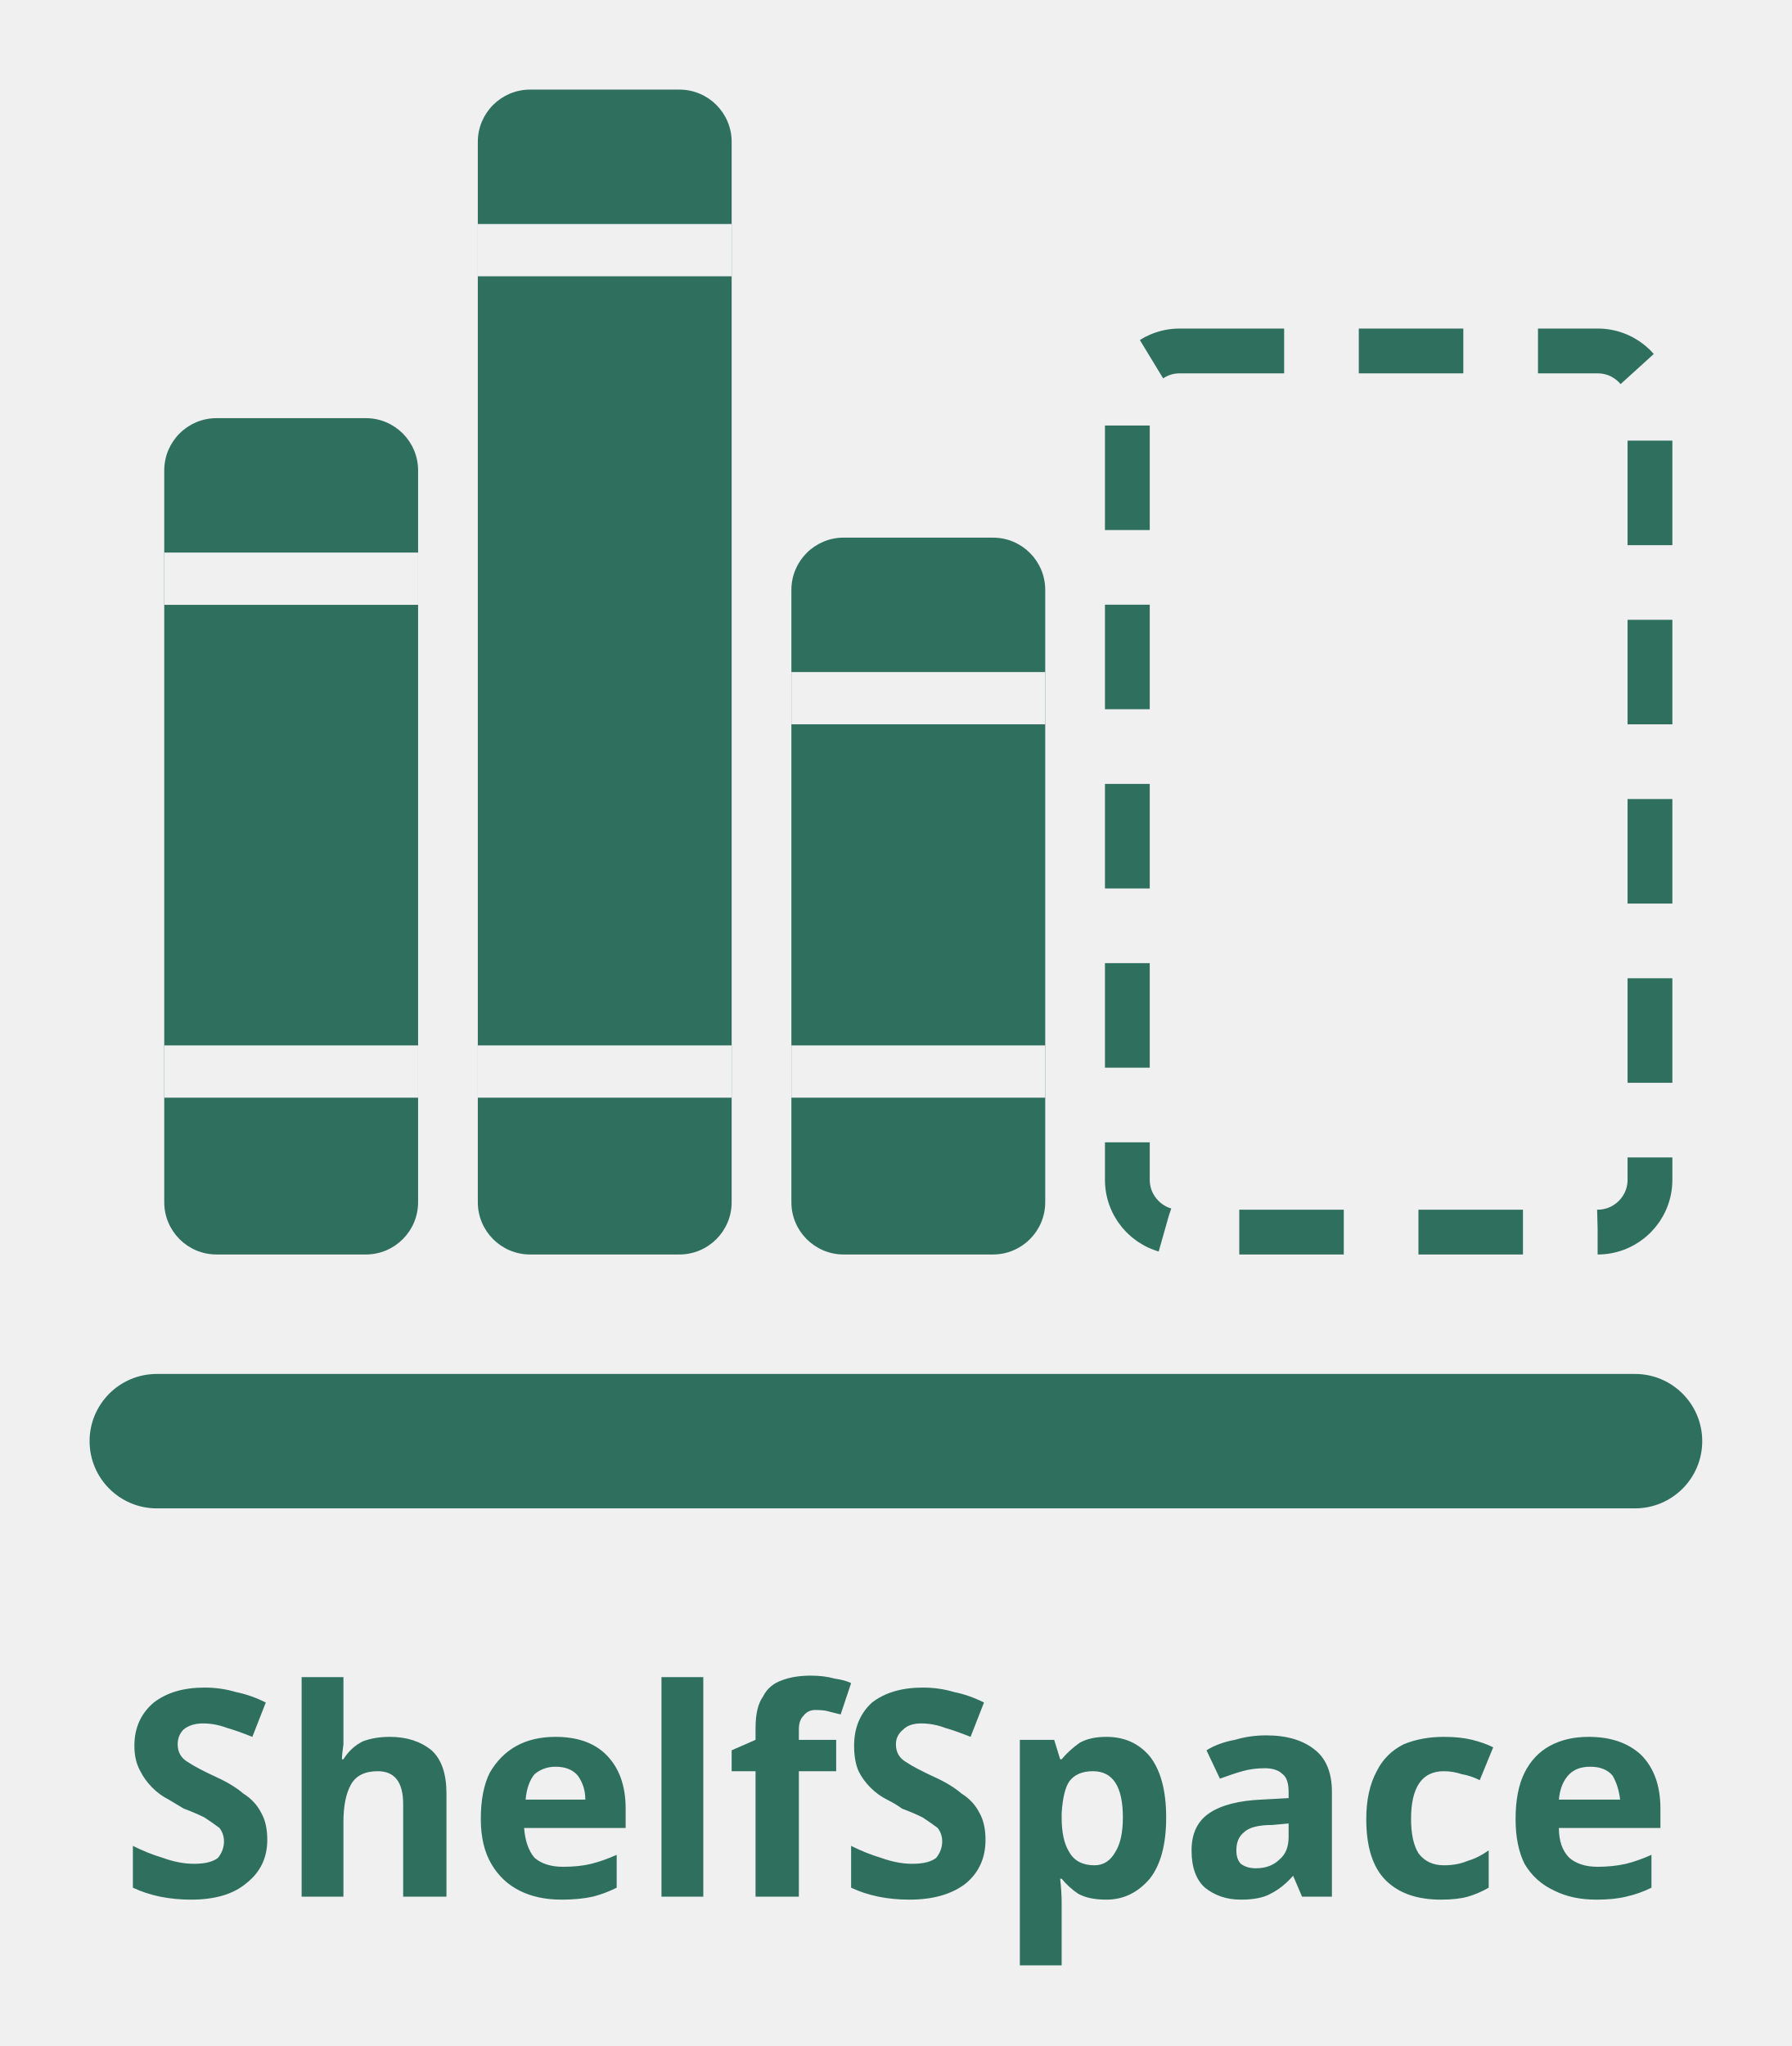
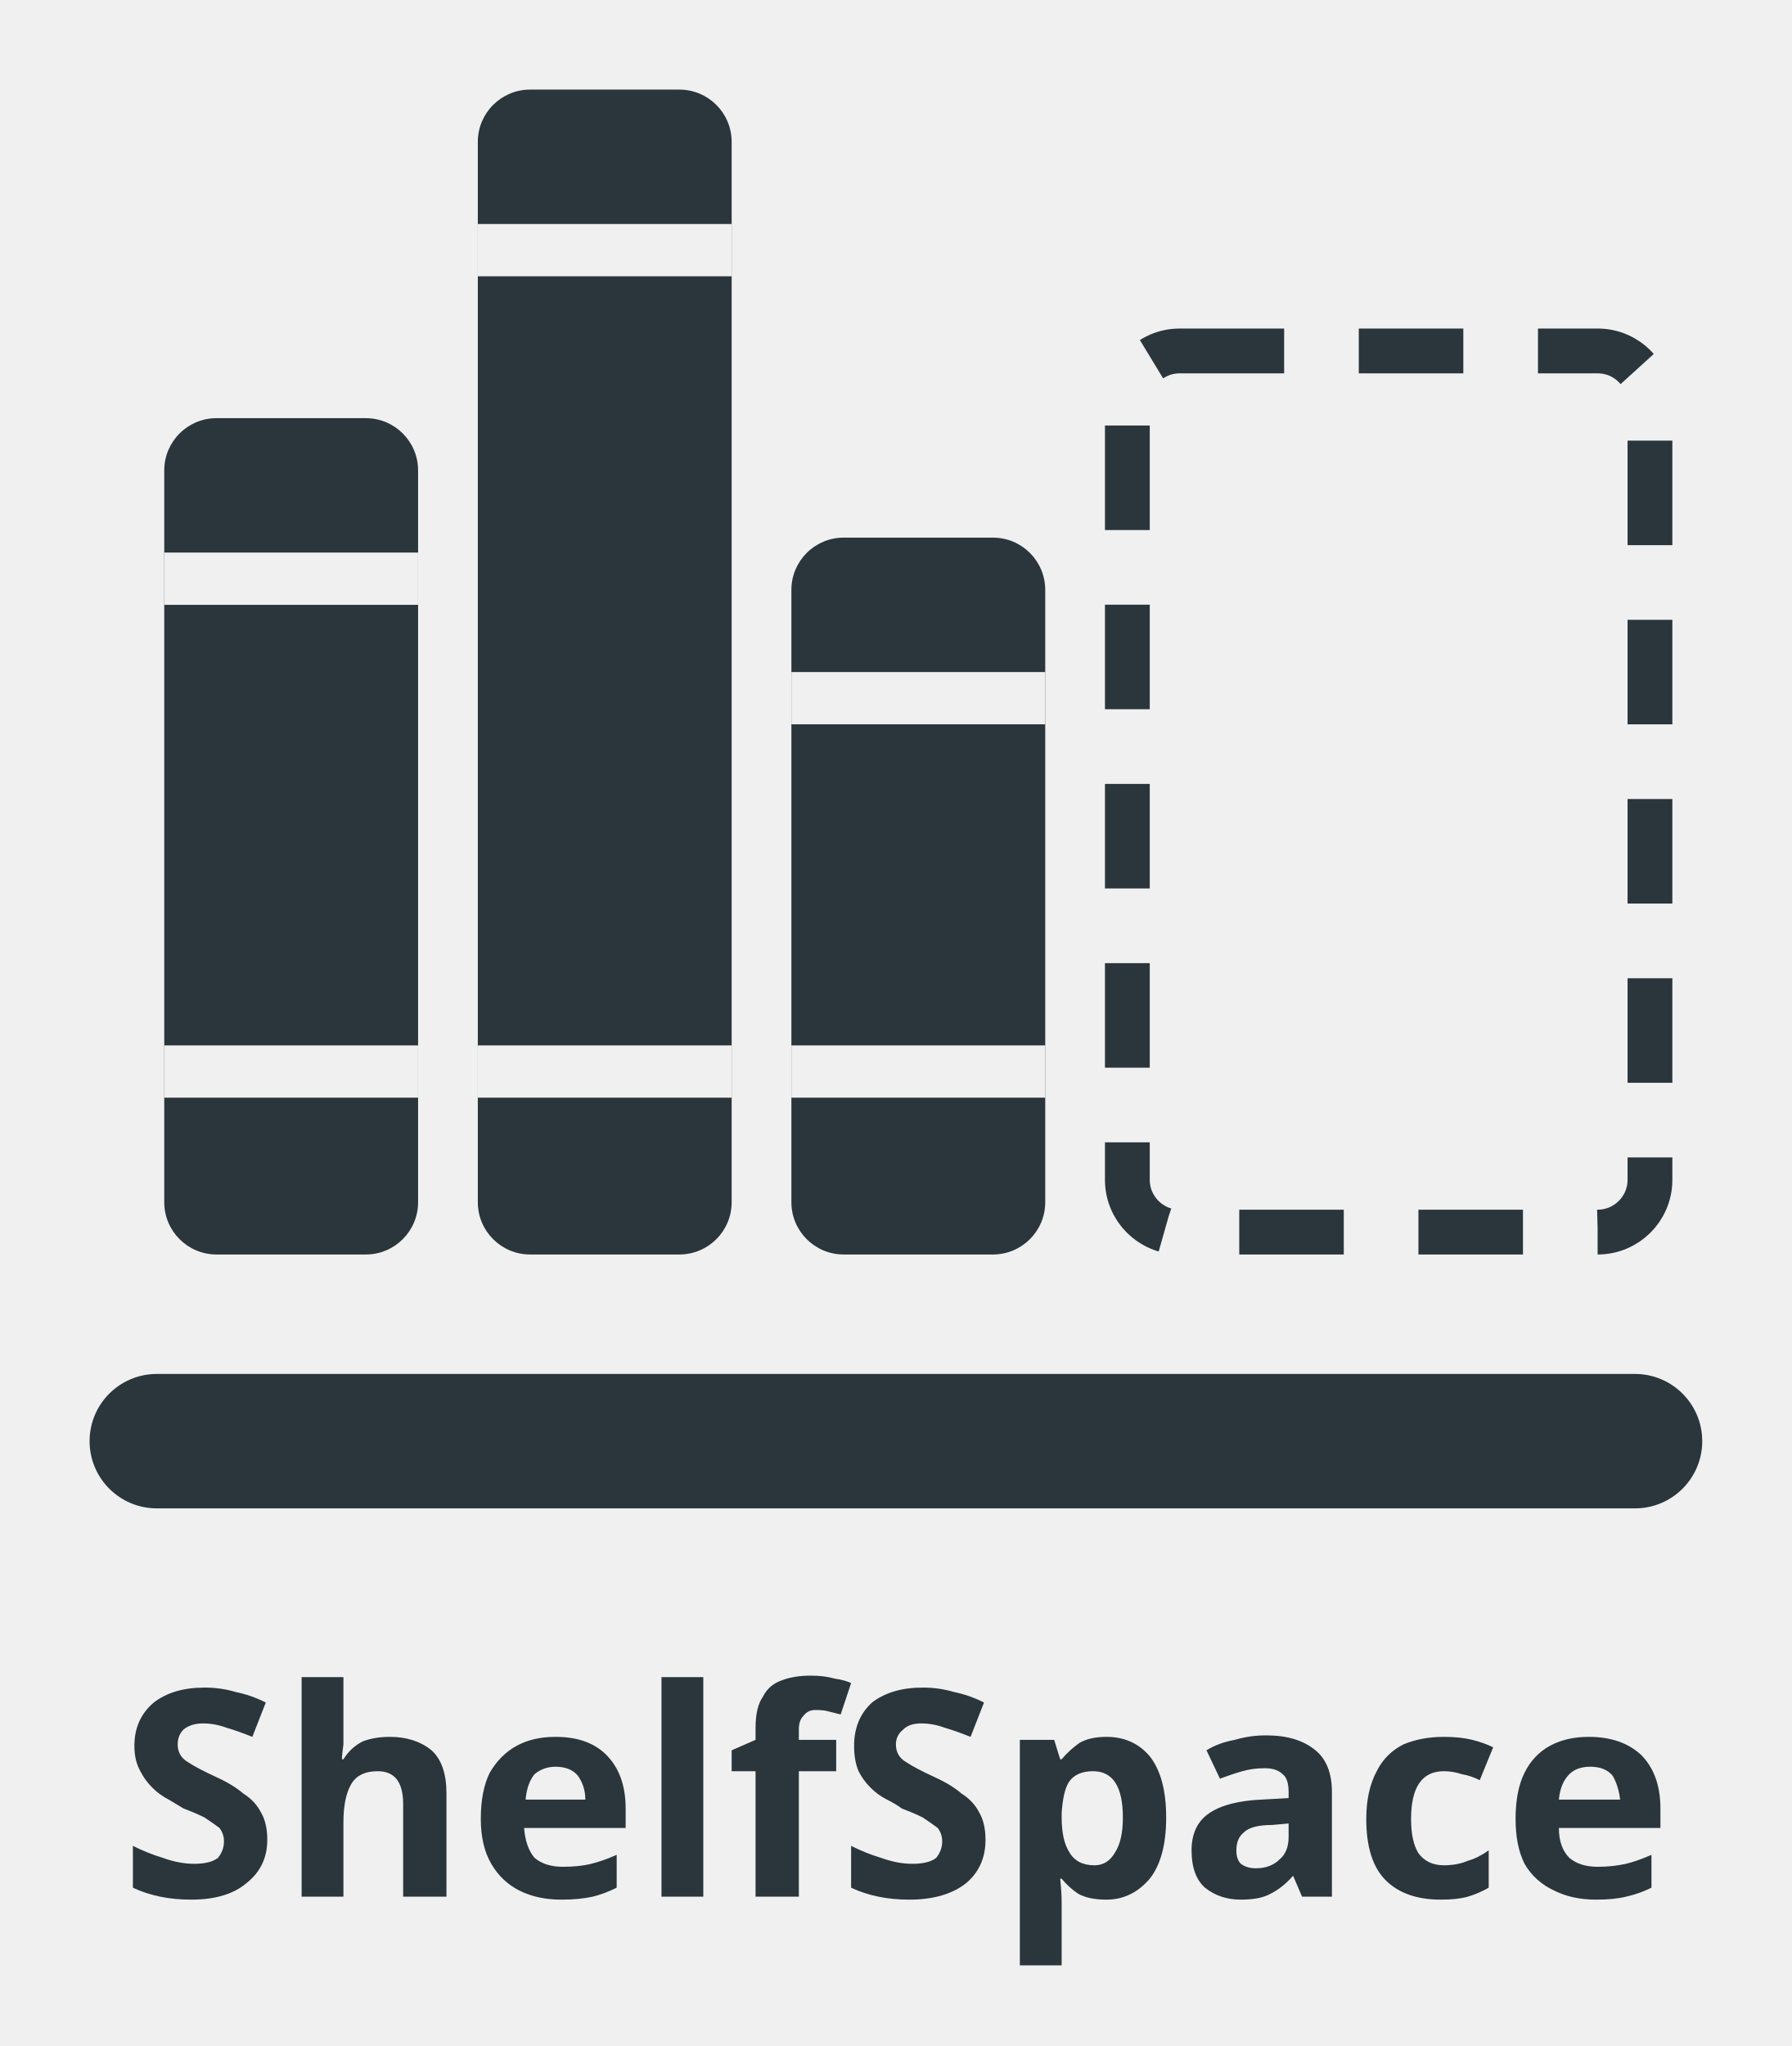
<svg xmlns="http://www.w3.org/2000/svg" width="120" height="137" viewBox="35.6 48 120 137">
  <defs>
    <mask id="spines" maskUnits="userSpaceOnUse" x="0" y="0" width="195" height="195">
      <rect width="195" height="195" fill="#ffffff" />
      <rect x="46.6" y="85.0" width="17.0" height="3.5" rx="0.0" fill="#000000" />
      <rect x="46.6" y="118.0" width="17.0" height="3.5" rx="0.0" fill="#000000" />
      <rect x="67.6" y="63.0" width="17.0" height="3.5" rx="0.0" fill="#000000" />
      <rect x="67.6" y="118.0" width="17.0" height="3.5" rx="0.0" fill="#000000" />
      <rect x="88.6" y="93.0" width="17.0" height="3.5" rx="0.0" fill="#000000" />
      <rect x="88.6" y="118.0" width="17.0" height="3.5" rx="0.0" fill="#000000" />
    </mask>
  </defs>
  <g mask="url(#spines)">
-     <rect x="41.6" y="140.0" width="108.0" height="9.0" rx="4.5" fill="#2f6f5e" />
-     <rect x="46.6" y="76.0" width="17.0" height="56.0" rx="3.5" fill="#2f6f5e" />
-     <rect x="67.6" y="54.0" width="17.0" height="78.0" rx="3.5" fill="#2f6f5e" />
-     <rect x="88.6" y="84.0" width="17.0" height="48.0" rx="3.5" fill="#2f6f5e" />
+     <rect x="41.6" y="140.0" width="108.0" height="9.0" rx="4.5" fill="#2a363b" />
+     <rect x="46.6" y="76.0" width="17.0" height="56.0" rx="3.5" fill="#2a363b" />
+     <rect x="67.6" y="54.0" width="17.0" height="78.0" rx="3.5" fill="#2a363b" />
+     <rect x="88.6" y="84.0" width="17.0" height="48.0" rx="3.5" fill="#2a363b" />
  </g>
-   <rect x="111.1" y="71.5" width="35" height="59" rx="3.5" fill="none" stroke="#2f6f5e" stroke-width="3" stroke-dasharray="7 5" />
-   <path transform="translate(0 13)" d="M53.5 158.2Q53.5 160 52.1 161.1Q50.8 162.2 48.4 162.2Q46.2 162.2 44.5 161.4L44.5 158.6Q45.5 159.1 46.5 159.4Q47.6 159.8 48.6 159.8Q49.7 159.8 50.2 159.4Q50.6 158.9 50.6 158.3Q50.6 157.8 50.3 157.4Q49.9 157.1 49.3 156.7Q48.7 156.4 47.9 156.1Q47.4 155.8 46.9 155.5Q46.3 155.2 45.8 154.7Q45.3 154.2 45 153.6Q44.6 152.9 44.6 151.9Q44.6 150.1 45.9 149Q47.2 148 49.3 148Q50.4 148 51.4 148.3Q52.4 148.5 53.4 149L52.5 151.3Q51.5 150.9 50.8 150.7Q50 150.4 49.2 150.4Q48.4 150.4 47.9 150.8Q47.5 151.2 47.5 151.8Q47.5 152.6 48.2 153Q48.8 153.4 50.1 154Q51.2 154.5 51.9 155.1Q52.7 155.6 53.1 156.4Q53.5 157.1 53.5 158.2ZM58.6 150.3Q58.6 151.1 58.6 151.8Q58.5 152.5 58.5 152.8L58.6 152.8Q59.1 152 59.9 151.6Q60.7 151.3 61.7 151.3Q63.4 151.3 64.5 152.2Q65.5 153.1 65.5 155.1L65.5 162L62.6 162L62.6 155.8Q62.6 153.6 60.9 153.6Q59.6 153.6 59.1 154.5Q58.6 155.4 58.6 157L58.6 162L55.8 162L55.8 147.3L58.6 147.3L58.6 150.3ZM72.8 151.3Q75 151.3 76.2 152.5Q77.5 153.8 77.5 156.1L77.5 157.4L70.7 157.4Q70.8 158.7 71.4 159.4Q72.1 160 73.3 160Q74.4 160 75.2 159.8Q76 159.6 76.9 159.2L76.9 161.4Q76.1 161.8 75.3 162Q74.4 162.2 73.2 162.2Q71.6 162.2 70.4 161.6Q69.2 161 68.5 159.8Q67.8 158.6 67.8 156.8Q67.8 154.9 68.4 153.7Q69.1 152.5 70.2 151.9Q71.3 151.3 72.8 151.3ZM72.8 153.3Q72 153.3 71.4 153.8Q70.9 154.4 70.8 155.5L74.8 155.5Q74.8 154.6 74.3 153.9Q73.8 153.3 72.8 153.3ZM82.7 162L79.9 162L79.9 147.3L82.7 147.3L82.7 162ZM91.6 153.6L89.1 153.6L89.1 162L86.2 162L86.2 153.6L84.6 153.6L84.6 152.2L86.2 151.5L86.2 150.7Q86.2 149.3 86.7 148.6Q87.1 147.8 88 147.5Q88.8 147.2 89.9 147.2Q90.8 147.2 91.5 147.4Q92.2 147.5 92.6 147.7L91.9 149.8Q91.5 149.7 91.1 149.6Q90.8 149.5 90.2 149.5Q89.7 149.5 89.4 149.9Q89.1 150.2 89.1 150.8L89.1 151.5L91.6 151.5L91.6 153.6ZM101.6 158.2Q101.6 160 100.3 161.1Q98.9 162.2 96.5 162.2Q94.3 162.2 92.6 161.4L92.6 158.6Q93.6 159.1 94.6 159.4Q95.7 159.8 96.7 159.8Q97.8 159.8 98.3 159.4Q98.7 158.9 98.7 158.3Q98.7 157.8 98.4 157.4Q98 157.1 97.4 156.7Q96.8 156.4 96 156.1Q95.6 155.8 95 155.5Q94.4 155.2 93.9 154.7Q93.4 154.2 93.1 153.6Q92.8 152.9 92.8 151.9Q92.8 150.1 94 149Q95.3 148 97.4 148Q98.5 148 99.5 148.3Q100.5 148.5 101.5 149L100.6 151.3Q99.6 150.9 98.9 150.7Q98.1 150.4 97.3 150.4Q96.5 150.4 96.1 150.8Q95.6 151.2 95.6 151.8Q95.6 152.6 96.3 153Q96.9 153.4 98.2 154Q99.3 154.5 100 155.1Q100.8 155.6 101.2 156.4Q101.6 157.1 101.6 158.2ZM109.7 151.3Q111.5 151.3 112.6 152.6Q113.7 154 113.7 156.7Q113.7 159.4 112.6 160.8Q111.4 162.2 109.7 162.2Q108.5 162.2 107.8 161.8Q107.2 161.4 106.7 160.8L106.6 160.8Q106.7 161.7 106.7 162.4L106.7 166.6L103.9 166.6L103.9 151.5L106.2 151.5L106.6 152.8L106.7 152.8Q107.2 152.2 107.9 151.7Q108.6 151.3 109.7 151.3ZM108.8 153.6Q107.7 153.6 107.2 154.3Q106.8 154.9 106.7 156.4L106.7 156.7Q106.7 158.2 107.2 159Q107.7 159.9 108.9 159.9Q109.8 159.9 110.3 159Q110.8 158.2 110.8 156.7Q110.8 153.6 108.8 153.6ZM120.4 151.2Q122.5 151.2 123.7 152.2Q124.8 153.1 124.8 155L124.8 162L122.8 162L122.2 160.6L122.2 160.6Q121.5 161.4 120.7 161.8Q120 162.2 118.7 162.2Q117.3 162.2 116.3 161.4Q115.4 160.6 115.4 158.9Q115.4 157.2 116.6 156.4Q117.8 155.6 120.1 155.5L121.9 155.4L121.9 155Q121.9 154.1 121.5 153.8Q121.1 153.4 120.3 153.4Q119.5 153.4 118.8 153.6Q118.1 153.8 117.3 154.1L116.4 152.2Q117.2 151.7 118.3 151.5Q119.3 151.2 120.4 151.2ZM120.8 157.2Q119.4 157.2 118.9 157.7Q118.4 158.1 118.4 158.9Q118.4 159.5 118.7 159.8Q119.1 160.1 119.7 160.1Q120.7 160.1 121.3 159.5Q121.9 159 121.9 158L121.9 157.1L120.8 157.2ZM132.1 162.2Q129.7 162.2 128.4 160.9Q127.1 159.6 127.1 156.8Q127.1 154.9 127.8 153.6Q128.4 152.4 129.6 151.8Q130.8 151.3 132.3 151.3Q133.4 151.3 134.2 151.5Q135 151.7 135.6 152L134.7 154.2Q134.1 153.9 133.5 153.8Q132.9 153.6 132.3 153.6Q130.1 153.6 130.1 156.8Q130.1 158.3 130.6 159.1Q131.2 159.9 132.3 159.9Q133.2 159.9 133.9 159.6Q134.6 159.4 135.3 158.9L135.3 161.4Q134.6 161.8 133.9 162Q133.2 162.2 132.1 162.2ZM142 151.3Q144.2 151.3 145.5 152.5Q146.8 153.8 146.8 156.1L146.8 157.4L140 157.4Q140 158.7 140.7 159.4Q141.4 160 142.6 160Q143.6 160 144.5 159.8Q145.3 159.6 146.2 159.2L146.2 161.4Q145.4 161.8 144.5 162Q143.7 162.2 142.5 162.2Q140.9 162.2 139.7 161.6Q138.4 161 137.7 159.8Q137.1 158.6 137.1 156.8Q137.1 154.9 137.7 153.7Q138.3 152.5 139.4 151.9Q140.5 151.3 142 151.3ZM142.1 153.3Q141.2 153.3 140.7 153.8Q140.1 154.4 140 155.5L144.1 155.5Q144 154.6 143.6 153.9Q143.1 153.3 142.1 153.3Z" fill="#2f6f5e" />
+   <rect x="111.1" y="71.5" width="35" height="59" rx="3.5" fill="none" stroke="#2a363b" stroke-width="3" stroke-dasharray="7 5" />
+   <path transform="translate(0 13)" d="M53.5 158.2Q53.5 160 52.1 161.1Q50.8 162.2 48.4 162.2Q46.2 162.2 44.5 161.4L44.5 158.6Q45.5 159.1 46.5 159.4Q47.6 159.8 48.6 159.8Q49.7 159.8 50.2 159.4Q50.6 158.9 50.6 158.3Q50.6 157.8 50.3 157.4Q49.9 157.1 49.3 156.7Q48.7 156.4 47.9 156.1Q47.4 155.8 46.9 155.5Q46.3 155.2 45.8 154.7Q45.3 154.2 45 153.6Q44.6 152.9 44.6 151.9Q44.6 150.1 45.9 149Q47.2 148 49.3 148Q50.4 148 51.4 148.3Q52.4 148.5 53.4 149L52.5 151.3Q51.5 150.9 50.8 150.7Q50 150.4 49.2 150.4Q48.4 150.4 47.9 150.8Q47.5 151.2 47.5 151.8Q47.5 152.6 48.2 153Q48.8 153.4 50.1 154Q51.2 154.5 51.9 155.1Q52.7 155.6 53.1 156.4Q53.5 157.1 53.5 158.2ZM58.6 150.3Q58.6 151.1 58.6 151.8Q58.5 152.5 58.5 152.8L58.6 152.8Q59.1 152 59.9 151.6Q60.7 151.3 61.7 151.3Q63.4 151.3 64.5 152.2Q65.5 153.1 65.5 155.1L65.5 162L62.6 162L62.6 155.8Q62.6 153.6 60.9 153.6Q59.6 153.6 59.1 154.5Q58.6 155.4 58.6 157L58.6 162L55.8 162L55.8 147.3L58.6 147.3L58.6 150.3ZM72.8 151.3Q75 151.3 76.2 152.5Q77.5 153.8 77.5 156.1L77.5 157.4L70.7 157.4Q70.8 158.7 71.4 159.4Q72.1 160 73.3 160Q74.4 160 75.2 159.8Q76 159.6 76.9 159.2L76.9 161.4Q76.1 161.8 75.3 162Q74.4 162.2 73.2 162.2Q71.6 162.2 70.4 161.6Q69.2 161 68.5 159.8Q67.8 158.6 67.8 156.8Q67.8 154.9 68.4 153.7Q69.1 152.5 70.2 151.9Q71.3 151.3 72.8 151.3ZM72.8 153.3Q72 153.3 71.4 153.8Q70.9 154.4 70.8 155.5L74.8 155.5Q74.8 154.6 74.3 153.9Q73.8 153.3 72.8 153.3ZM82.7 162L79.9 162L79.9 147.3L82.7 147.3L82.7 162ZM91.6 153.6L89.1 153.6L89.1 162L86.2 162L86.2 153.6L84.6 153.6L84.6 152.2L86.2 151.5L86.2 150.7Q86.2 149.3 86.7 148.6Q87.1 147.8 88 147.5Q88.8 147.2 89.9 147.2Q90.8 147.2 91.5 147.4Q92.2 147.5 92.6 147.7L91.9 149.8Q91.5 149.7 91.1 149.6Q90.8 149.5 90.2 149.5Q89.7 149.5 89.4 149.9Q89.1 150.2 89.1 150.8L89.1 151.5L91.6 151.5L91.6 153.6ZM101.6 158.2Q101.6 160 100.3 161.1Q98.9 162.2 96.5 162.2Q94.3 162.2 92.6 161.4L92.6 158.6Q93.6 159.1 94.6 159.4Q95.7 159.8 96.7 159.8Q97.8 159.8 98.3 159.4Q98.7 158.9 98.7 158.3Q98.7 157.8 98.4 157.4Q98 157.1 97.4 156.7Q96.8 156.4 96 156.1Q95.6 155.8 95 155.5Q94.4 155.2 93.9 154.7Q93.4 154.2 93.1 153.6Q92.8 152.9 92.8 151.9Q92.8 150.1 94 149Q95.3 148 97.4 148Q98.5 148 99.5 148.3Q100.5 148.5 101.5 149L100.6 151.3Q99.6 150.9 98.9 150.7Q98.1 150.4 97.3 150.4Q96.5 150.4 96.1 150.8Q95.6 151.2 95.6 151.8Q95.6 152.6 96.3 153Q96.9 153.4 98.2 154Q99.3 154.5 100 155.1Q100.8 155.6 101.2 156.4Q101.6 157.1 101.6 158.2ZM109.7 151.3Q111.5 151.3 112.6 152.6Q113.7 154 113.7 156.7Q113.7 159.4 112.6 160.8Q111.4 162.2 109.7 162.2Q108.5 162.2 107.8 161.8Q107.2 161.4 106.7 160.8L106.6 160.8Q106.7 161.7 106.7 162.4L106.7 166.6L103.9 166.6L103.9 151.5L106.2 151.5L106.6 152.8L106.7 152.8Q107.2 152.2 107.9 151.7Q108.6 151.3 109.7 151.3ZM108.8 153.6Q107.7 153.6 107.2 154.3Q106.8 154.9 106.7 156.4L106.7 156.7Q106.7 158.2 107.2 159Q107.7 159.9 108.9 159.9Q109.8 159.9 110.3 159Q110.8 158.2 110.8 156.7Q110.8 153.6 108.8 153.6ZM120.4 151.2Q122.5 151.2 123.7 152.2Q124.8 153.1 124.8 155L124.8 162L122.8 162L122.2 160.6L122.2 160.6Q121.5 161.4 120.7 161.8Q120 162.2 118.7 162.2Q117.3 162.2 116.3 161.4Q115.4 160.6 115.4 158.9Q115.4 157.2 116.6 156.4Q117.8 155.6 120.1 155.5L121.9 155.4L121.9 155Q121.9 154.1 121.5 153.8Q121.1 153.4 120.3 153.4Q119.5 153.4 118.8 153.6Q118.1 153.8 117.3 154.1L116.4 152.2Q117.2 151.7 118.3 151.5Q119.3 151.2 120.4 151.2ZM120.8 157.2Q119.4 157.2 118.9 157.7Q118.4 158.1 118.4 158.9Q118.4 159.5 118.7 159.8Q119.1 160.1 119.7 160.1Q120.7 160.1 121.3 159.5Q121.9 159 121.9 158L121.9 157.1L120.8 157.2ZM132.1 162.2Q129.7 162.2 128.4 160.9Q127.1 159.6 127.1 156.8Q127.1 154.9 127.8 153.6Q128.4 152.4 129.6 151.8Q130.8 151.3 132.3 151.3Q133.4 151.3 134.2 151.5Q135 151.7 135.6 152L134.7 154.2Q134.1 153.9 133.5 153.8Q132.9 153.6 132.3 153.6Q130.1 153.6 130.1 156.8Q130.1 158.3 130.6 159.1Q131.2 159.9 132.3 159.9Q133.2 159.9 133.9 159.6Q134.6 159.4 135.3 158.9L135.3 161.4Q134.6 161.8 133.9 162Q133.2 162.2 132.1 162.2ZM142 151.3Q144.2 151.3 145.5 152.5Q146.8 153.8 146.8 156.1L146.8 157.4L140 157.4Q140 158.7 140.7 159.4Q141.4 160 142.6 160Q143.6 160 144.5 159.8Q145.3 159.6 146.2 159.2L146.2 161.4Q145.4 161.8 144.5 162Q143.7 162.2 142.5 162.2Q140.9 162.2 139.7 161.6Q138.4 161 137.7 159.8Q137.1 158.6 137.1 156.8Q137.1 154.9 137.7 153.7Q138.3 152.5 139.4 151.9Q140.5 151.3 142 151.3ZM142.1 153.3Q141.2 153.3 140.7 153.8Q140.1 154.4 140 155.5L144.1 155.5Q144 154.6 143.6 153.9Q143.1 153.3 142.1 153.3Z" fill="#2a363b" />
</svg>
